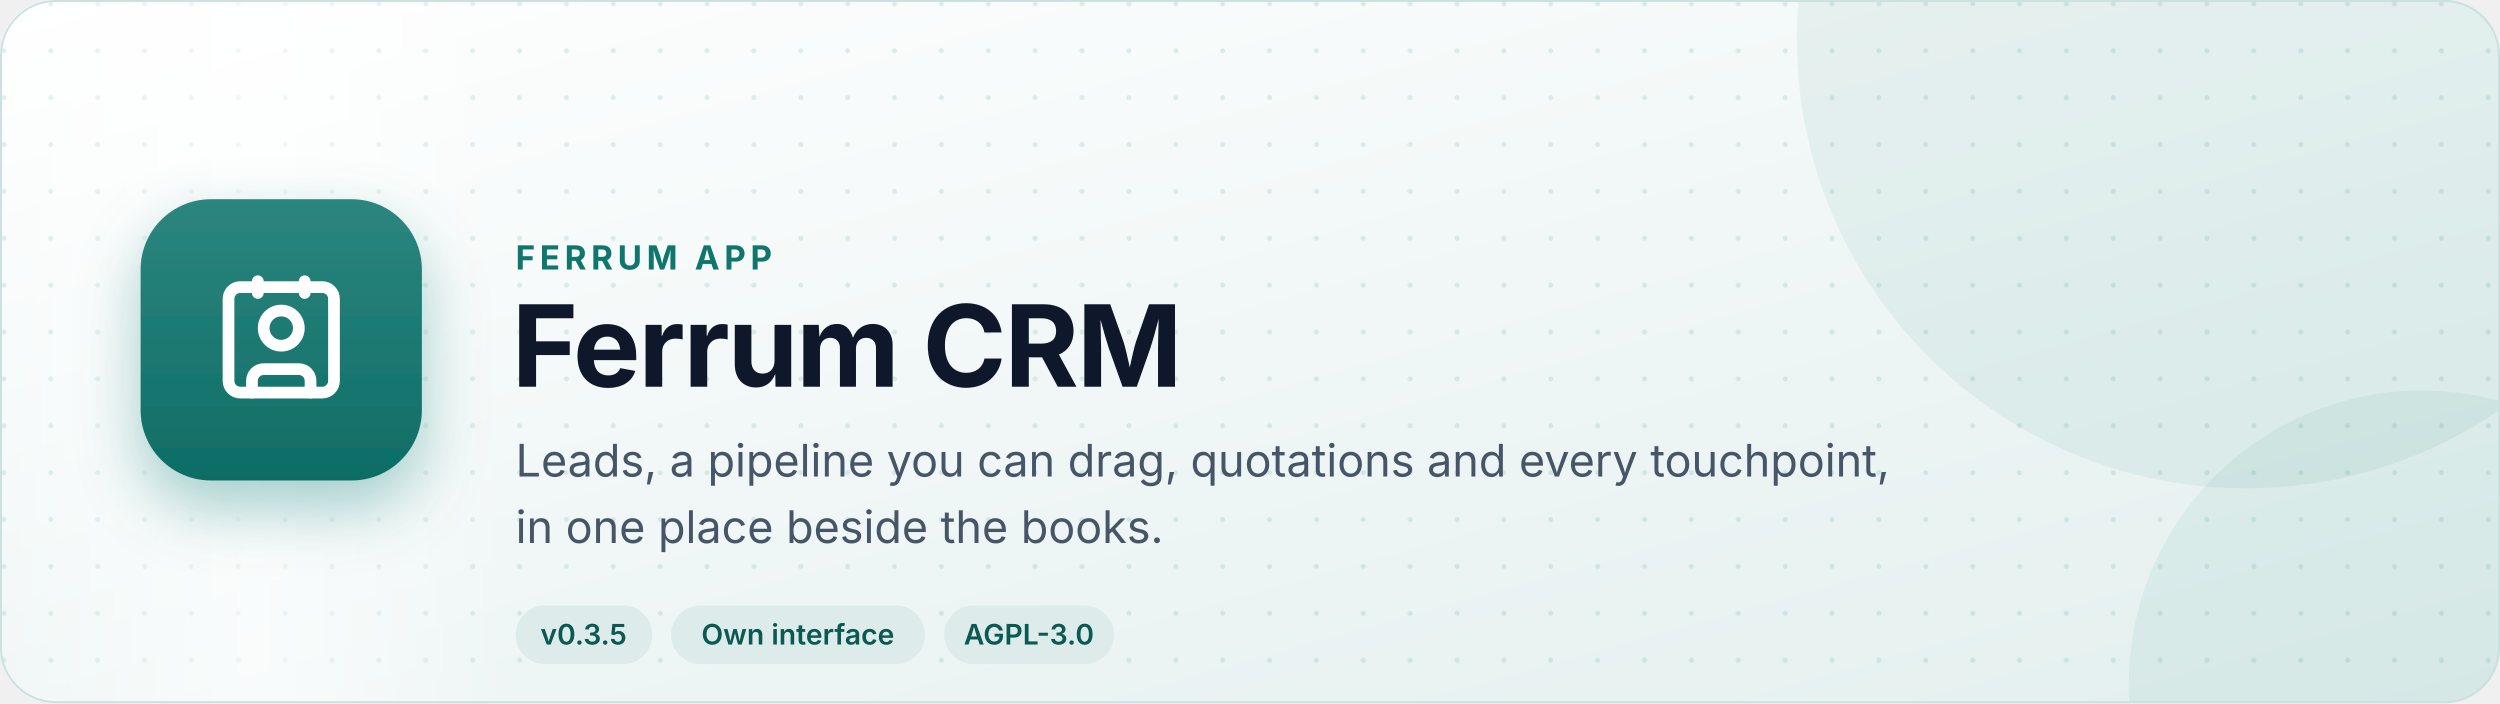
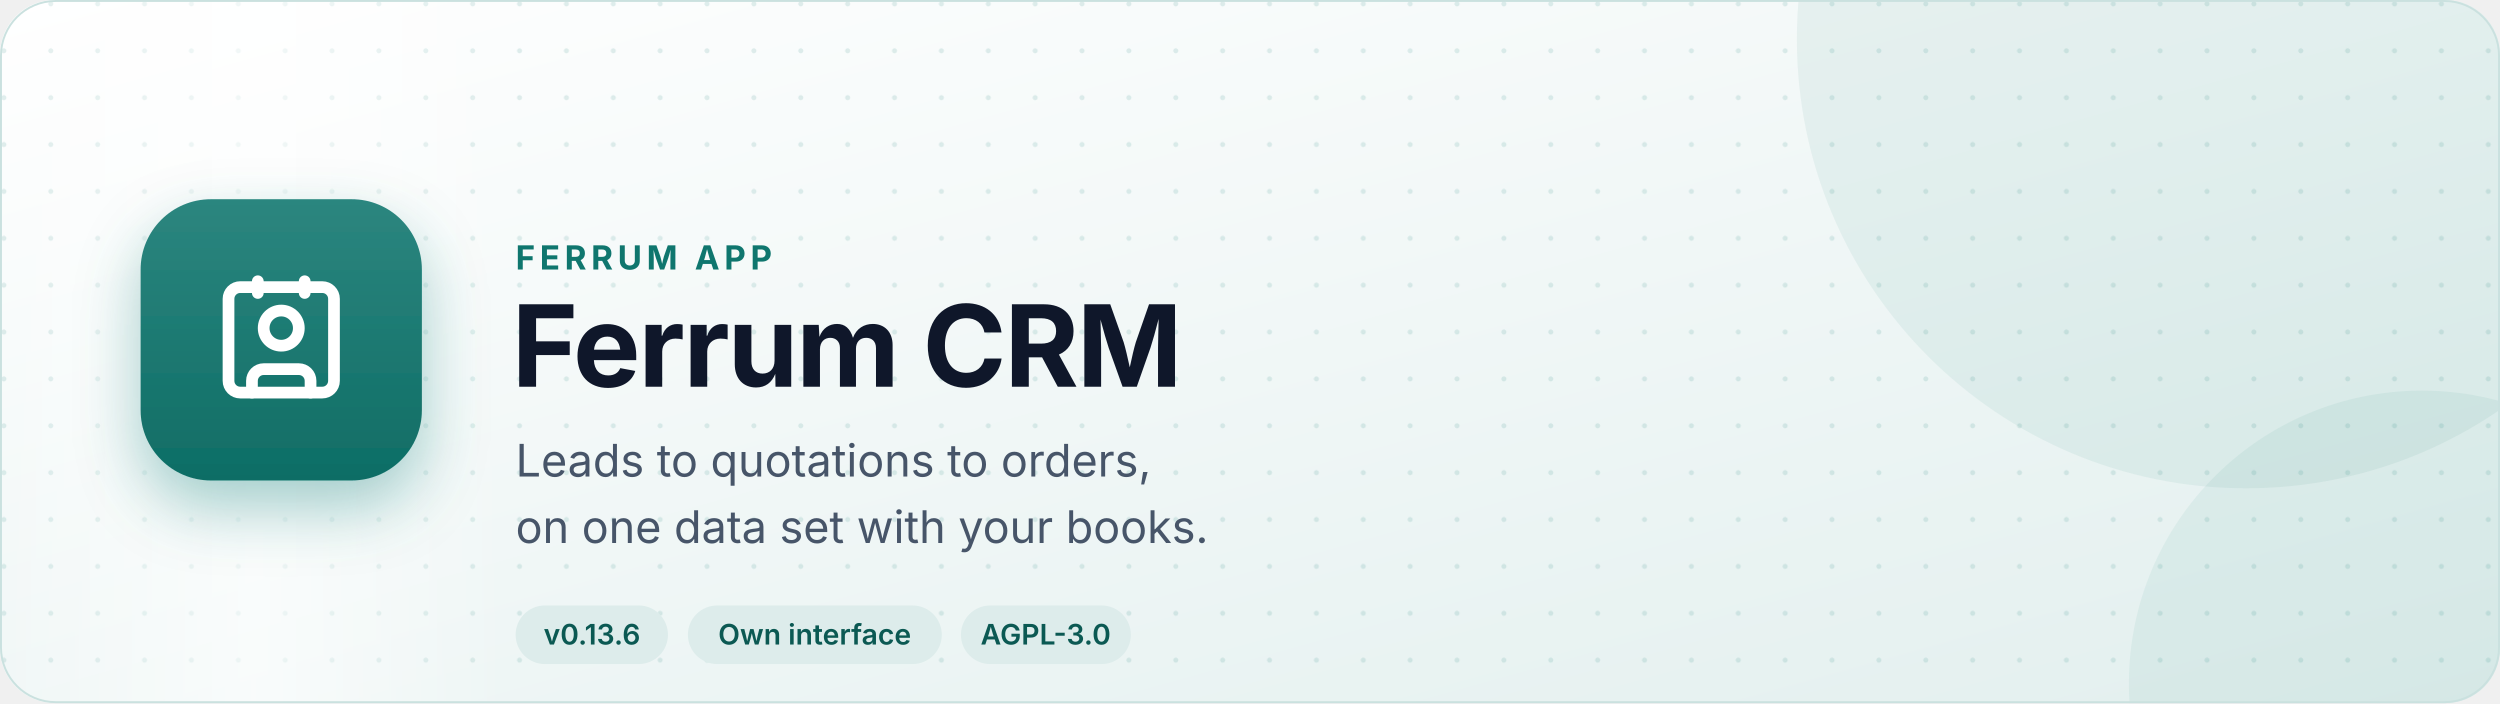
- <svg xmlns="http://www.w3.org/2000/svg" width="1280" height="360" viewBox="0 0 1280 360" role="img" aria-label="Ferrum CRM: Leads, a pipeline you can drag, quotations and every touchpoint, in one place beside the books.">
+ <svg xmlns="http://www.w3.org/2000/svg" width="1280" height="360" viewBox="0 0 1280 360" role="img" aria-label="Ferrum CRM: Leads to quotations to orders, on one data set with your books.">
  <defs>
    <linearGradient id="bg" x1="0" y1="0" x2="1" y2="1">
      <stop offset="0" stop-color="#ffffff" />
      <stop offset="1" stop-color="#e2efee" />
    </linearGradient>
    <linearGradient id="sheen" x1="0" y1="0" x2="1" y2="0">
      <stop offset="0" stop-color="#fff" stop-opacity="0" />
      <stop offset="0.5" stop-color="#fff" stop-opacity="0.6" />
      <stop offset="1" stop-color="#fff" stop-opacity="0" />
    </linearGradient>
    <linearGradient id="tile" x1="0" y1="0" x2="0" y2="1">
      <stop offset="0" stop-color="#2c867f" />
      <stop offset="1" stop-color="#0e6d65" />
    </linearGradient>
    <pattern id="dots" width="24" height="24" patternUnits="userSpaceOnUse">
      <circle cx="2" cy="2" r="1.3" fill="#0f766e" fill-opacity="0.12" />
    </pattern>
    <filter id="shadow" x="-30%" y="-30%" width="160%" height="170%">
      <feDropShadow dx="0" dy="14" stdDeviation="16" flood-color="#0f766e" flood-opacity="0.35" />
    </filter>
    <clipPath id="card">
      <rect width="1280" height="360" rx="28" />
    </clipPath>
    <style>
      text { font-family: Inter, "Segoe UI", system-ui, -apple-system, Roboto, "Helvetica Neue", Arial, sans-serif; }
      .sheen { animation: sweep 9s ease-in-out infinite; }
      .tile { animation: float 7s ease-in-out infinite; }
      @keyframes sweep { 0% { transform: translateX(-480px) skewX(-18deg); } 60%, 100% { transform: translateX(1760px) skewX(-18deg); } }
      @keyframes float { 0%, 100% { transform: translateY(0); } 50% { transform: translateY(-7px); } }
      @media (prefers-reduced-motion: reduce) { .sheen, .tile { animation: none; } }
    </style>
  </defs>
  <g clip-path="url(#card)">
    <rect width="1280" height="360" fill="url(#bg)" />
    <rect width="1280" height="360" fill="url(#dots)" />
    <circle cx="1150" cy="20" r="230" fill="#0f766e" fill-opacity="0.07" />
    <circle cx="1240" cy="350" r="150" fill="#0f766e" fill-opacity="0.06" />
    <rect class="sheen" x="0" y="-60" width="260" height="480" fill="url(#sheen)" />
  </g>
  <rect x="0.5" y="0.5" width="1279" height="359" rx="28" fill="none" stroke="#cae1df" />
  <g class="tile">
    <g transform="translate(72 102)" filter="url(#shadow)">
      <rect width="144" height="144" rx="36" fill="url(#tile)" />
      <g transform="translate(36 36) scale(3)" fill="none" stroke="#fff" stroke-width="2" stroke-linecap="round" stroke-linejoin="round">
        <path d="M16 2v2" />
        <path d="M7 21v-2a2 2 0 012-2h6a2 2 0 012 2v2" />
        <path d="M8 2v2" />
        <circle cx="12" cy="10" r="3" />
        <rect x="3" y="3" width="18" height="18" rx="2" />
      </g>
    </g>
  </g>
  <text x="264" y="138" font-size="17" font-weight="700" fill="#0f766e" letter-spacing="2.4">FERRUM APP</text>
  <text x="262" y="198" font-size="58" font-weight="750" fill="#0f172a" letter-spacing="-1">Ferrum CRM</text>
-   <text x="264" y="244" font-size="23" fill="#475569">Leads, a pipeline you can drag, quotations and every touchpoint,</text>
-   <text x="264" y="278" font-size="23" fill="#475569">in one place beside the books.</text>
+   <text x="264" y="244" font-size="23" fill="#475569">Leads to quotations to orders,</text>
+   <text x="264" y="278" font-size="23" fill="#475569">on one data set with your books.</text>
  <g>
-     <rect x="264" y="310" width="70" height="30" rx="15" fill="#ddeceb" />
-     <text x="298.8" y="330" font-size="14.5" font-weight="600" fill="#0b5953" text-anchor="middle">v0.3.5</text>
+     <rect x="264" y="310" width="78" height="30" rx="15" fill="#ddeceb" />
+     <text x="303.1" y="330" font-size="14.5" font-weight="600" fill="#0b5953" text-anchor="middle">v0.13.6</text>
  </g>
  <g>
-     <rect x="343.6" y="310" width="130" height="30" rx="15" fill="#ddeceb" />
-     <text x="408.5" y="330" font-size="14.5" font-weight="600" fill="#0b5953" text-anchor="middle">Own interface</text>
+     <rect x="352.2" y="310" width="130" height="30" rx="15" fill="#ddeceb" />
+     <text x="417.1" y="330" font-size="14.5" font-weight="600" fill="#0b5953" text-anchor="middle">Own interface</text>
  </g>
  <g>
-     <rect x="483.4" y="310" width="87" height="30" rx="15" fill="#ddeceb" />
-     <text x="526.8" y="330" font-size="14.5" font-weight="600" fill="#0b5953" text-anchor="middle">AGPL-3.0</text>
+     <rect x="492" y="310" width="87" height="30" rx="15" fill="#ddeceb" />
+     <text x="535.4" y="330" font-size="14.5" font-weight="600" fill="#0b5953" text-anchor="middle">AGPL-3.0</text>
  </g>
</svg>
